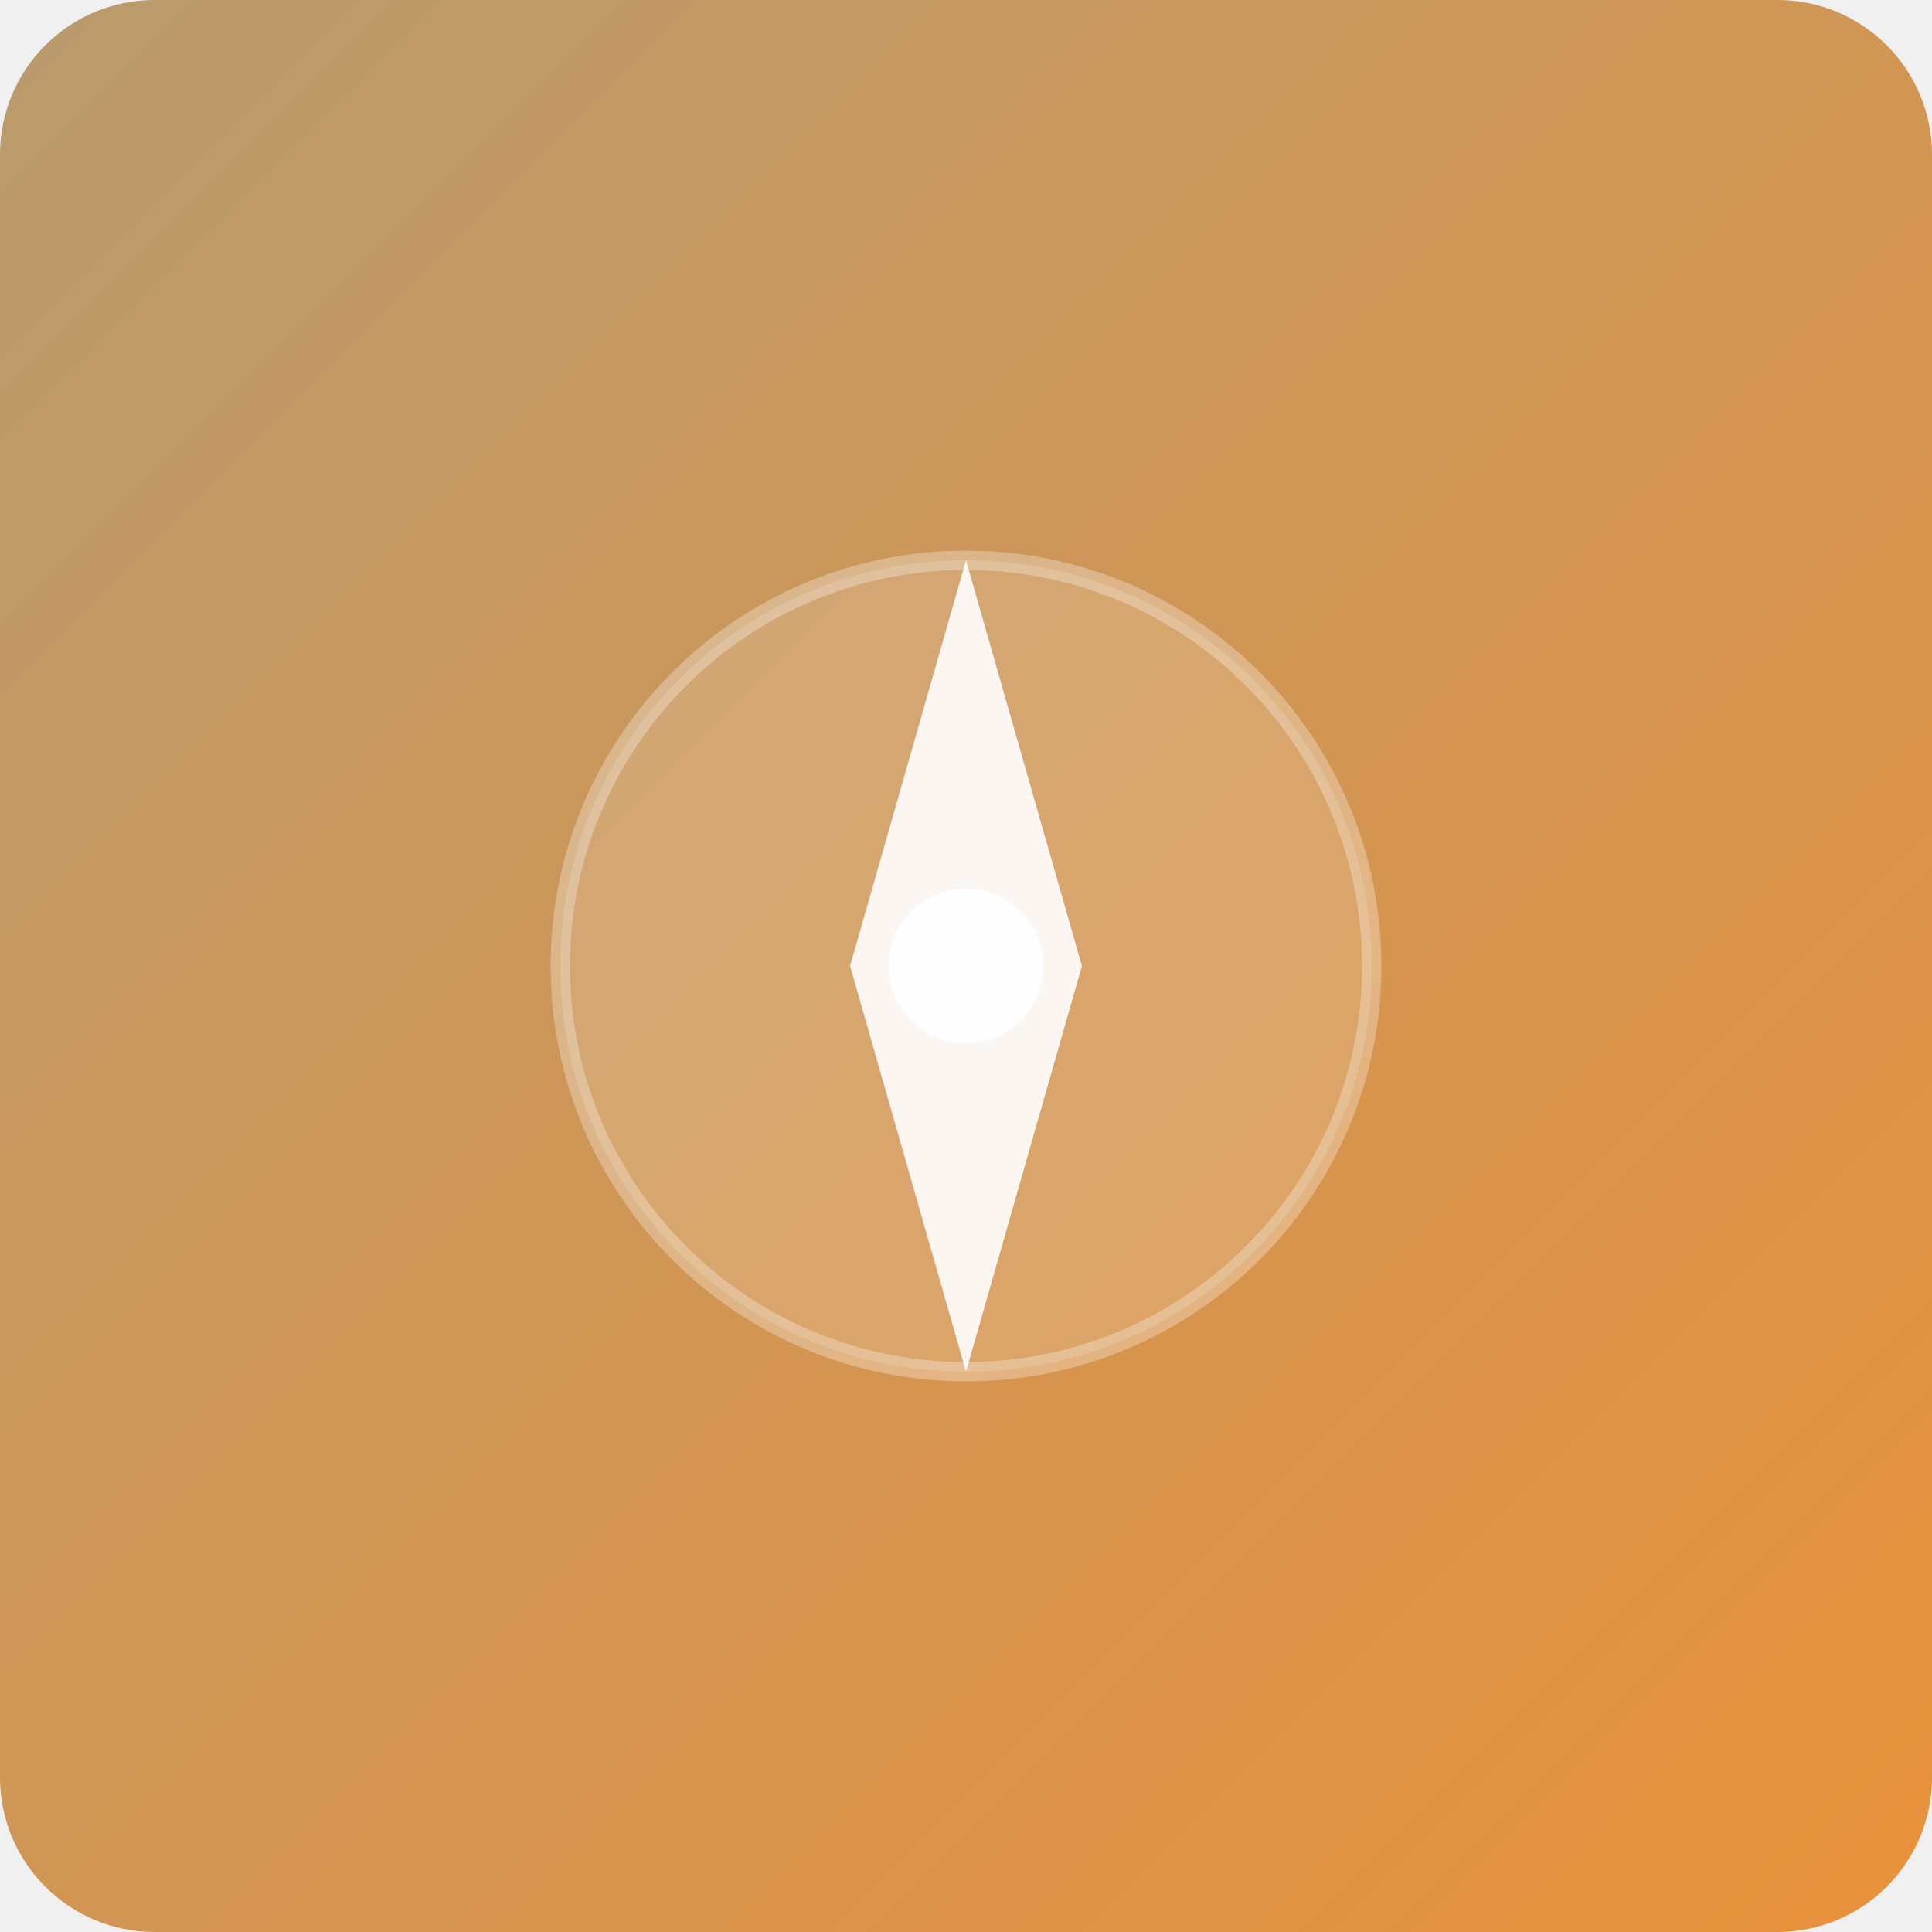
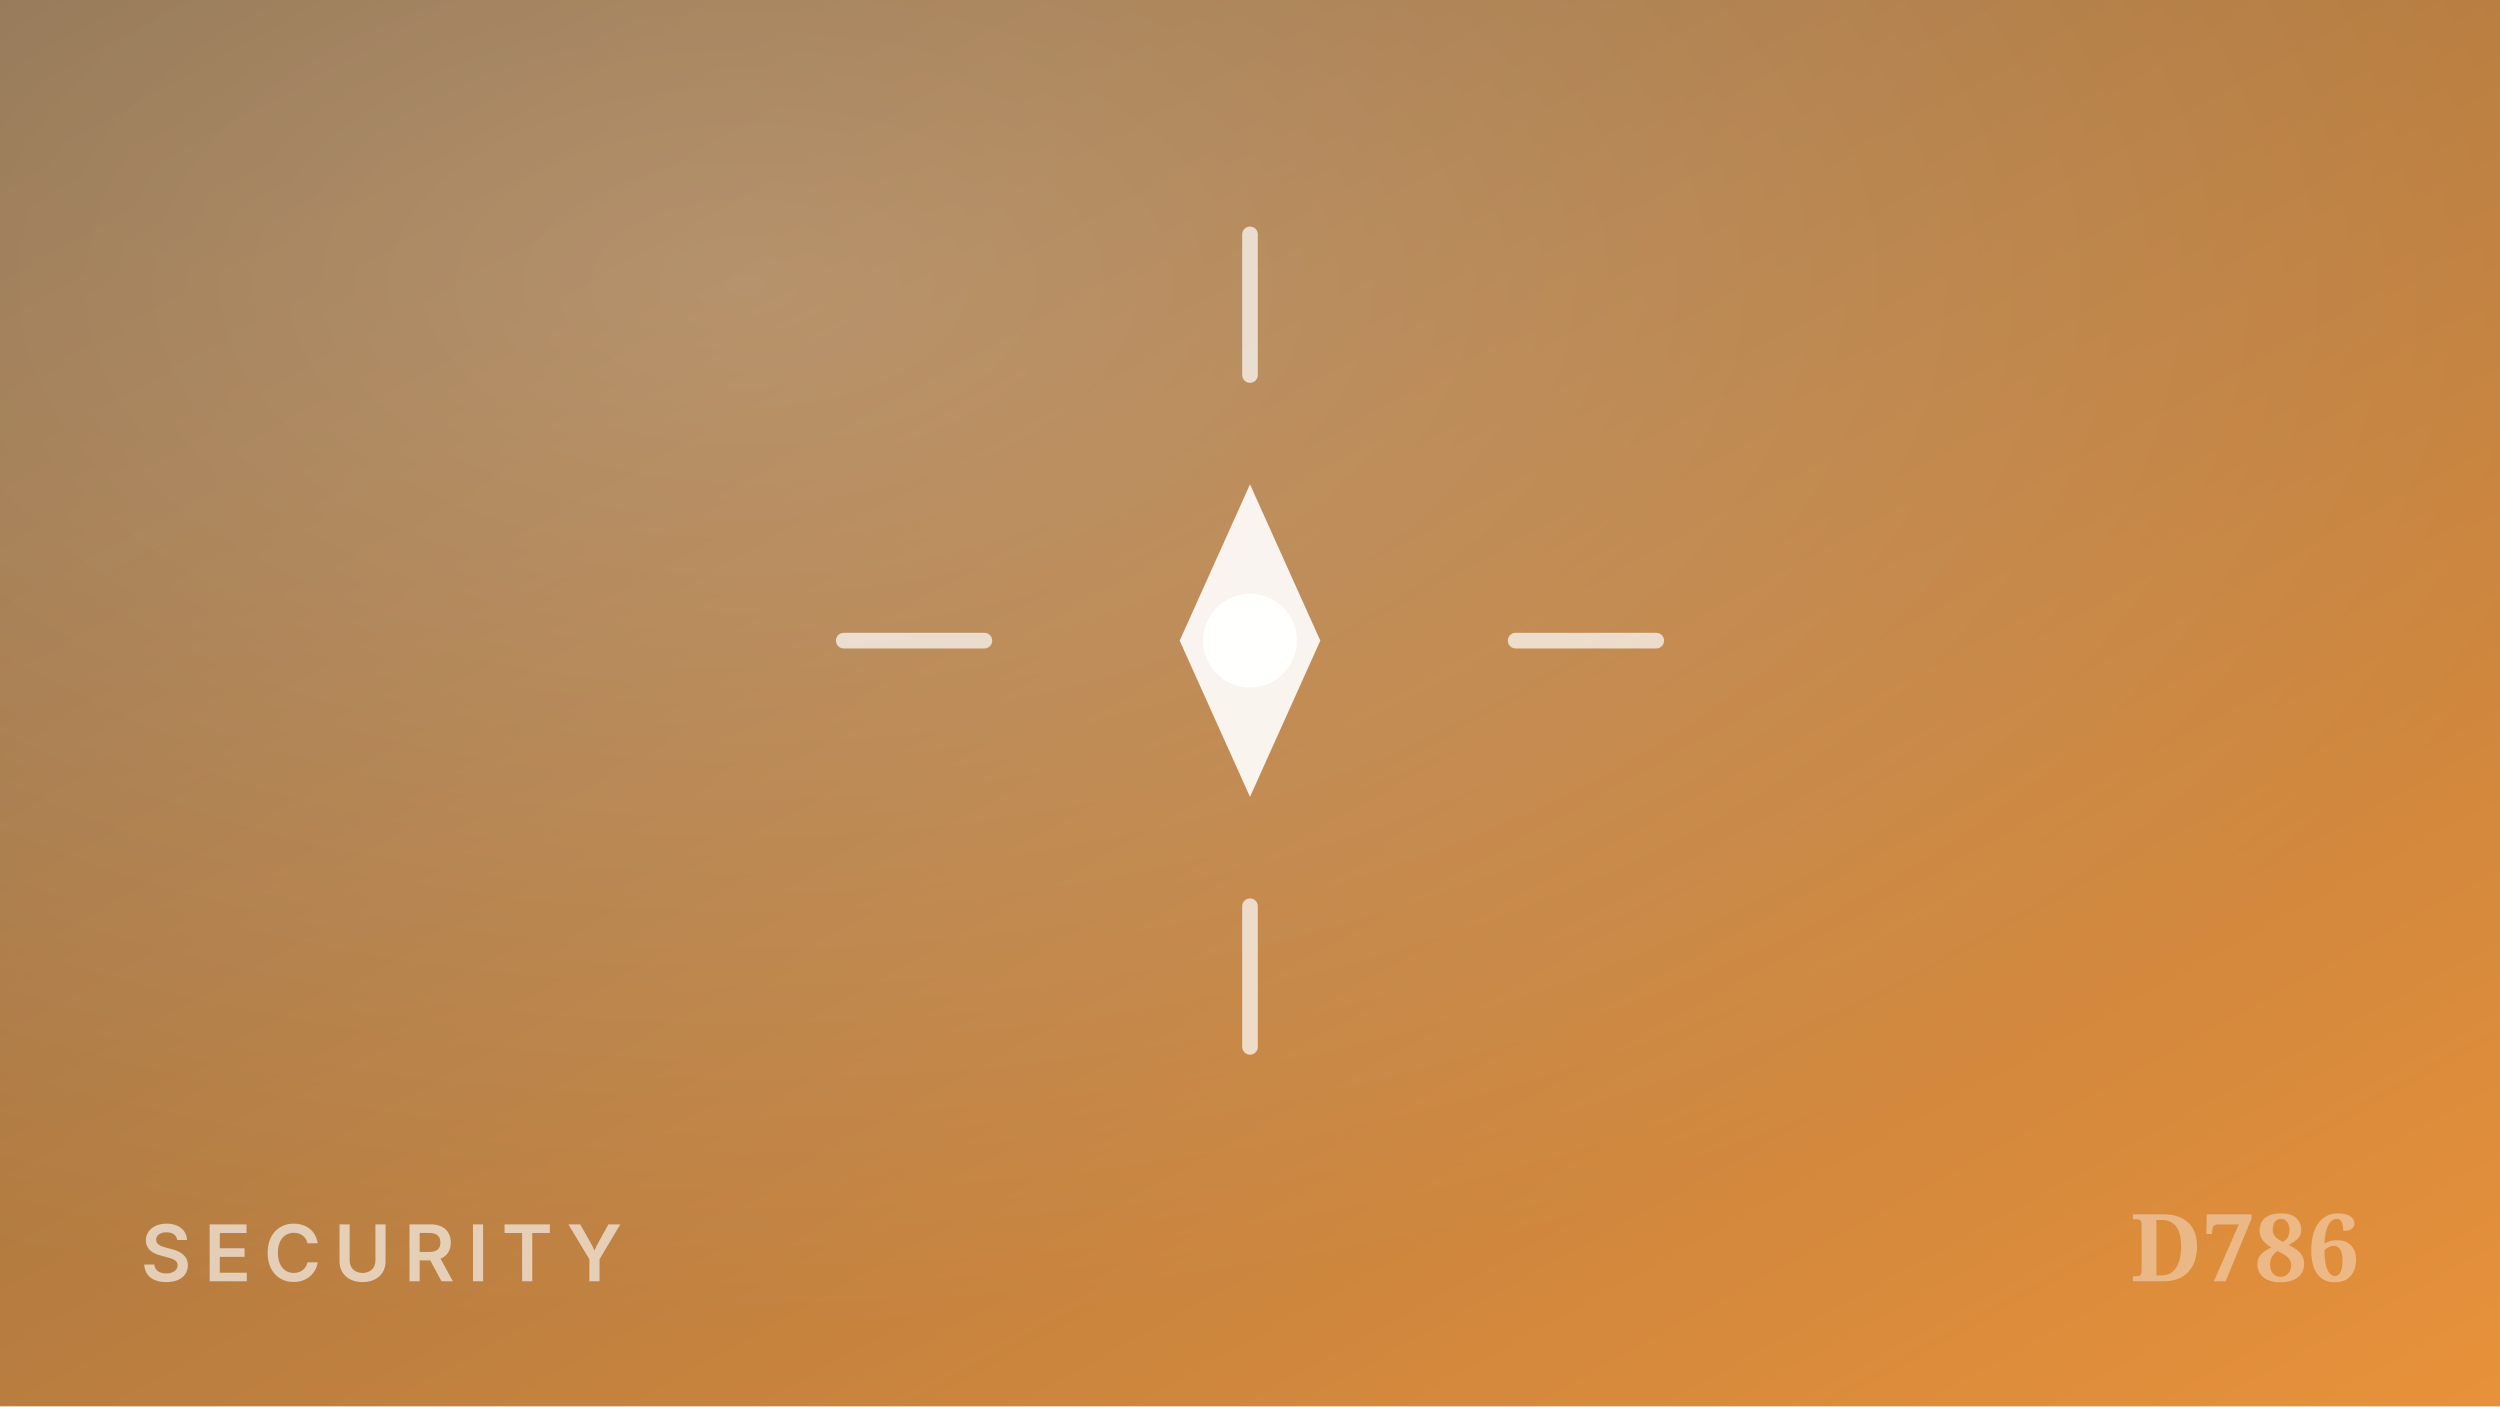
- <svg xmlns="http://www.w3.org/2000/svg" width="200" height="200" viewBox="0 0 200 200">
+ <svg xmlns="http://www.w3.org/2000/svg" width="320" height="180" viewBox="0 0 320 180" role="img" aria-label="Security">
  <defs>
-     <linearGradient id="g1" x1="0%" y1="0%" x2="100%" y2="100%">
-       <stop offset="0%" stop-color="#B99A6E" />
+     <linearGradient id="bg0" x1="0%" y1="0%" x2="100%" y2="100%">
+       <stop offset="0%" stop-color="#8A6A45" />
      <stop offset="100%" stop-color="#E8913A" />
    </linearGradient>
+     <radialGradient id="gl0" cx="30%" cy="20%" r="75%">
+       <stop offset="0%" stop-color="#fff" stop-opacity=".22" />
+       <stop offset="100%" stop-color="#fff" stop-opacity="0" />
+     </radialGradient>
  </defs>
-   <rect width="200" height="200" fill="url(#g1)" rx="16" />
-   <circle cx="100" cy="100" r="42" fill="rgba(255,255,255,0.15)" stroke="rgba(255,255,255,0.3)" stroke-width="2" />
-   <path d="M100 58 L112 100 L100 142 L88 100 Z" fill="#FFF" opacity="0.9" />
-   <circle cx="100" cy="100" r="8" fill="#FFF" opacity="0.9" />
+   <rect width="320" height="180" fill="url(#bg0)" />
+   <rect width="320" height="180" fill="url(#gl0)" />
+   <g fill="none" stroke-linecap="round" stroke-linejoin="round">
+     <circle cx="160" cy="82" r="40" opacity=".28" />
+     <circle cx="160" cy="82" r="24" opacity=".45" />
+     <circle cx="160" cy="82" r="6" fill="#fff" opacity=".95" />
+     <path d="M160 30v18M160 116v18M108 82h18M194 82h18" opacity=".7" stroke="#fff" stroke-width="2" stroke-linecap="round" />
+     <path d="M160 62l9 20-9 20-9-20z" fill="#fff" opacity=".9" />
+   </g>
+   <text x="18" y="164" font-family="Inter,system-ui,sans-serif" font-size="10" font-weight="600" letter-spacing="1.6" fill="#fff" opacity=".62">SECURITY</text>
+   <text x="302" y="164" text-anchor="end" font-family="Georgia,serif" font-size="12" font-weight="600" fill="#fff" opacity=".38">D786</text>
</svg>
